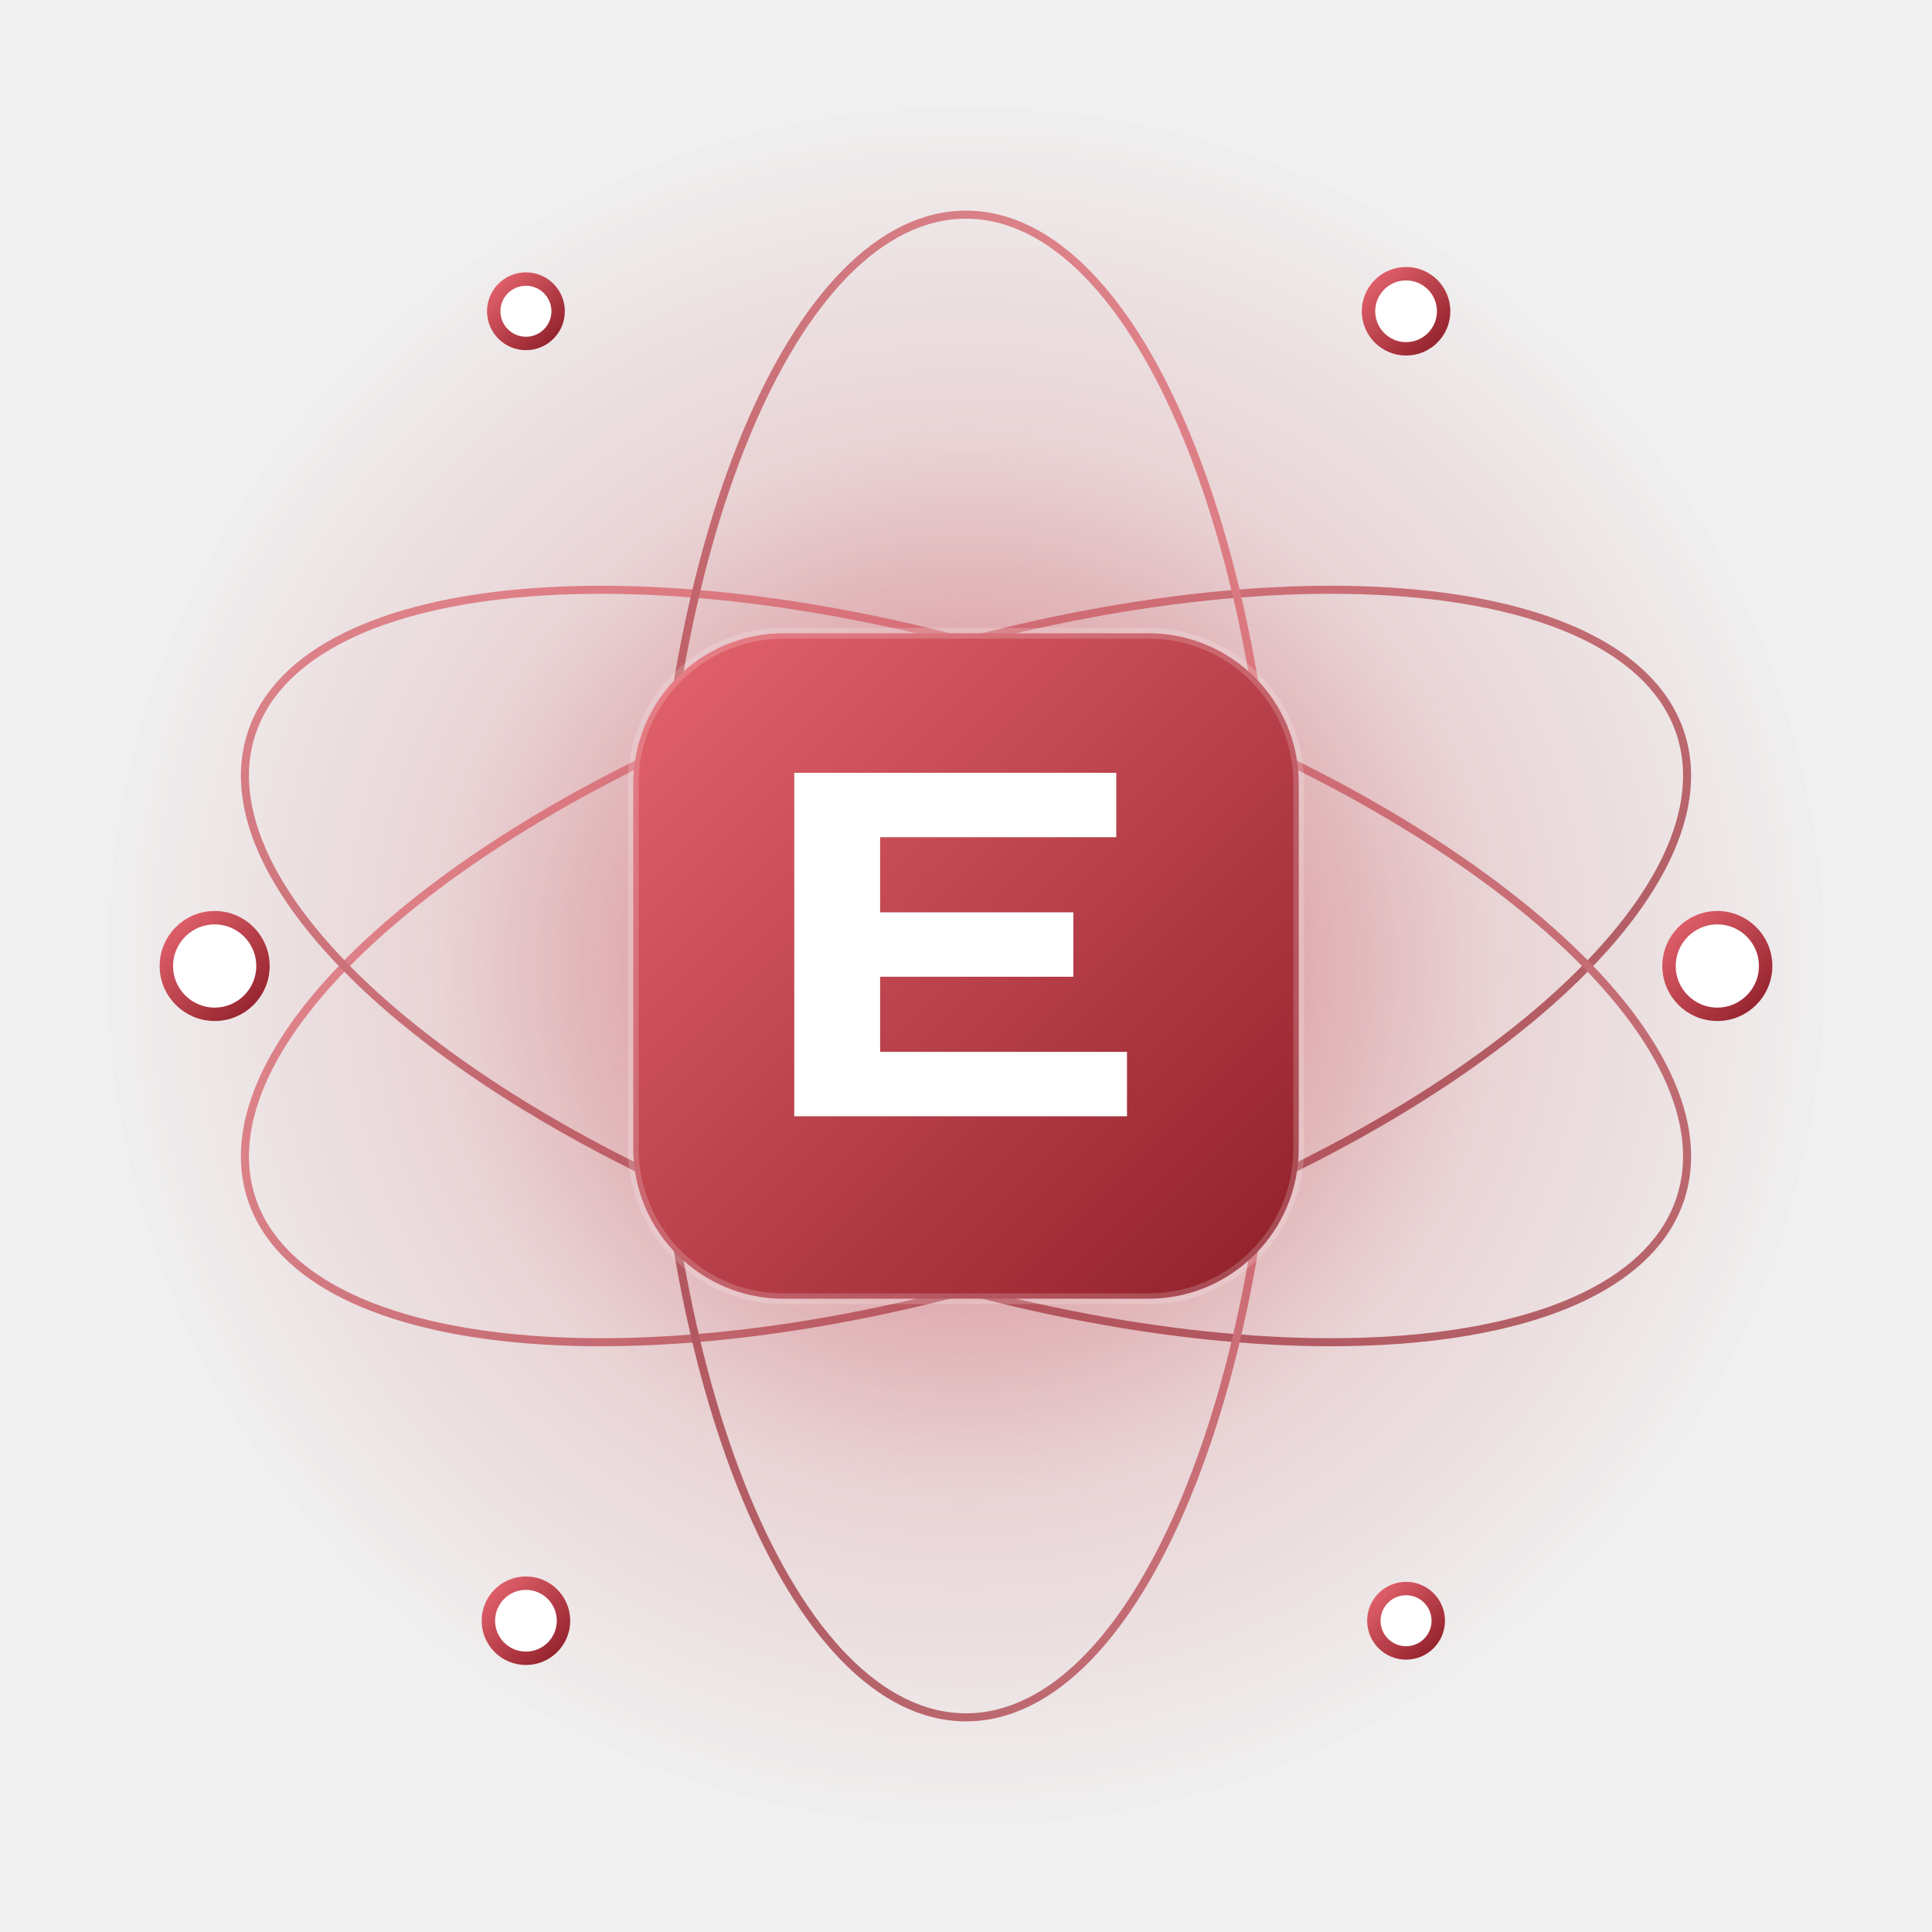
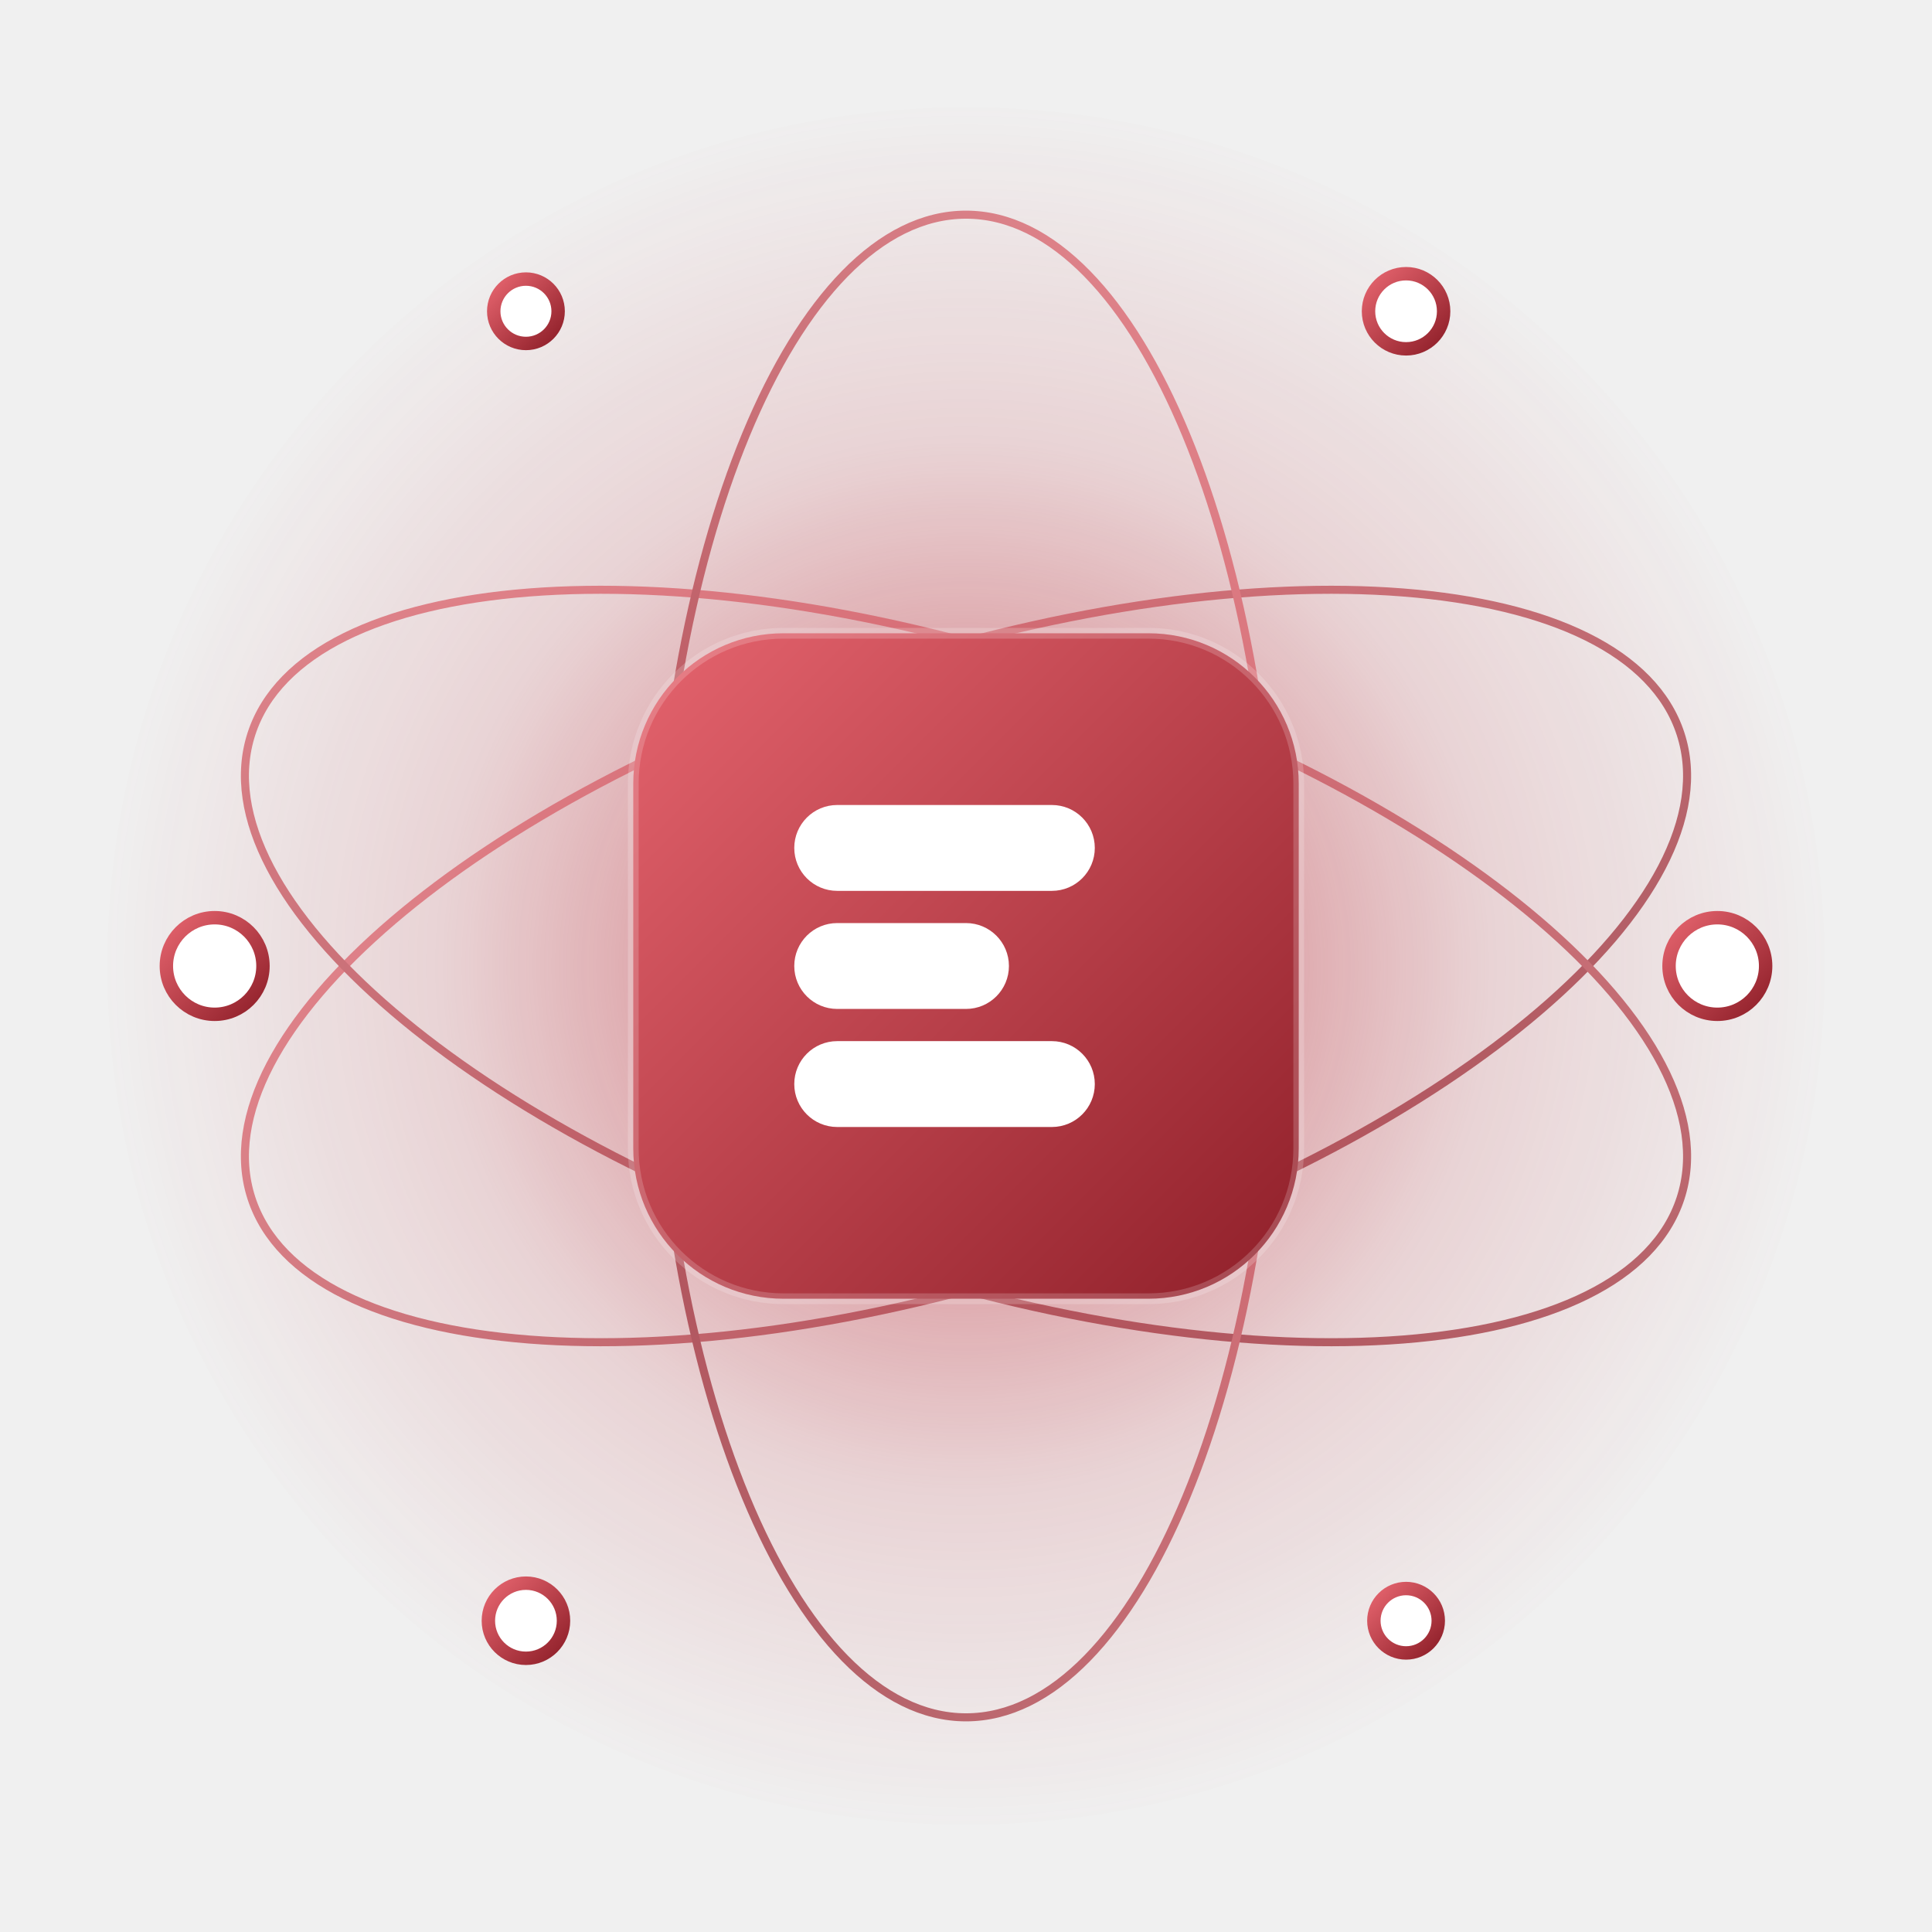
<svg xmlns="http://www.w3.org/2000/svg" viewBox="0 0 360 360" role="img" aria-label="Elliot hero">
  <defs>
    <linearGradient id="ring" x1="0" y1="0" x2="1" y2="1">
      <stop offset="0%" stop-color="#e5646e" />
      <stop offset="100%" stop-color="#8f1f29" />
    </linearGradient>
    <radialGradient id="glow" cx="50%" cy="50%" r="50%">
      <stop offset="0%" stop-color="#c0303c" stop-opacity="0.7" />
      <stop offset="60%" stop-color="#c0303c" stop-opacity="0.15" />
      <stop offset="100%" stop-color="#c0303c" stop-opacity="0" />
    </radialGradient>
    <linearGradient id="cardBg" x1="0" y1="0" x2="0" y2="1">
      <stop offset="0%" stop-color="#ffffff" stop-opacity="0.92" />
      <stop offset="100%" stop-color="#ffffff" stop-opacity="0.7" />
    </linearGradient>
  </defs>
  <circle cx="180" cy="180" r="160" fill="url(#glow)" />
  <g fill="none" stroke="url(#ring)" stroke-width="1.5" opacity="0.7">
    <ellipse cx="180" cy="180" rx="140" ry="58" transform="rotate(-18 180 180)" />
    <ellipse cx="180" cy="180" rx="140" ry="58" transform="rotate(18 180 180)" />
    <ellipse cx="180" cy="180" rx="140" ry="58" transform="rotate(90 180 180)" />
  </g>
  <g>
    <rect x="118" y="118" width="124" height="124" rx="28" fill="url(#ring)" />
    <rect x="118" y="118" width="124" height="124" rx="28" fill="none" stroke="#ffffff" stroke-opacity="0.18" stroke-width="2" />
-     <path d="M148 144h60v12h-44v14h36v12h-36v14h46v12h-62z" fill="#ffffff" />
+     <g fill="#ffffff">
+       <rect x="148" y="150" width="56" height="16" rx="8" />
+       <rect x="148" y="172" width="40" height="16" rx="8" />
+       <rect x="148" y="194" width="56" height="16" rx="8" />
+     </g>
  </g>
  <g>
    <circle cx="40" cy="180" r="9" fill="#ffffff" stroke="url(#ring)" stroke-width="2.5" />
    <circle cx="320" cy="180" r="9" fill="#ffffff" stroke="url(#ring)" stroke-width="2.5" />
    <circle cx="262" cy="58" r="7" fill="#ffffff" stroke="url(#ring)" stroke-width="2.5" />
    <circle cx="98" cy="302" r="7" fill="#ffffff" stroke="url(#ring)" stroke-width="2.5" />
    <circle cx="98" cy="58" r="6" fill="#ffffff" stroke="url(#ring)" stroke-width="2.5" />
    <circle cx="262" cy="302" r="6" fill="#ffffff" stroke="url(#ring)" stroke-width="2.5" />
  </g>
</svg>
